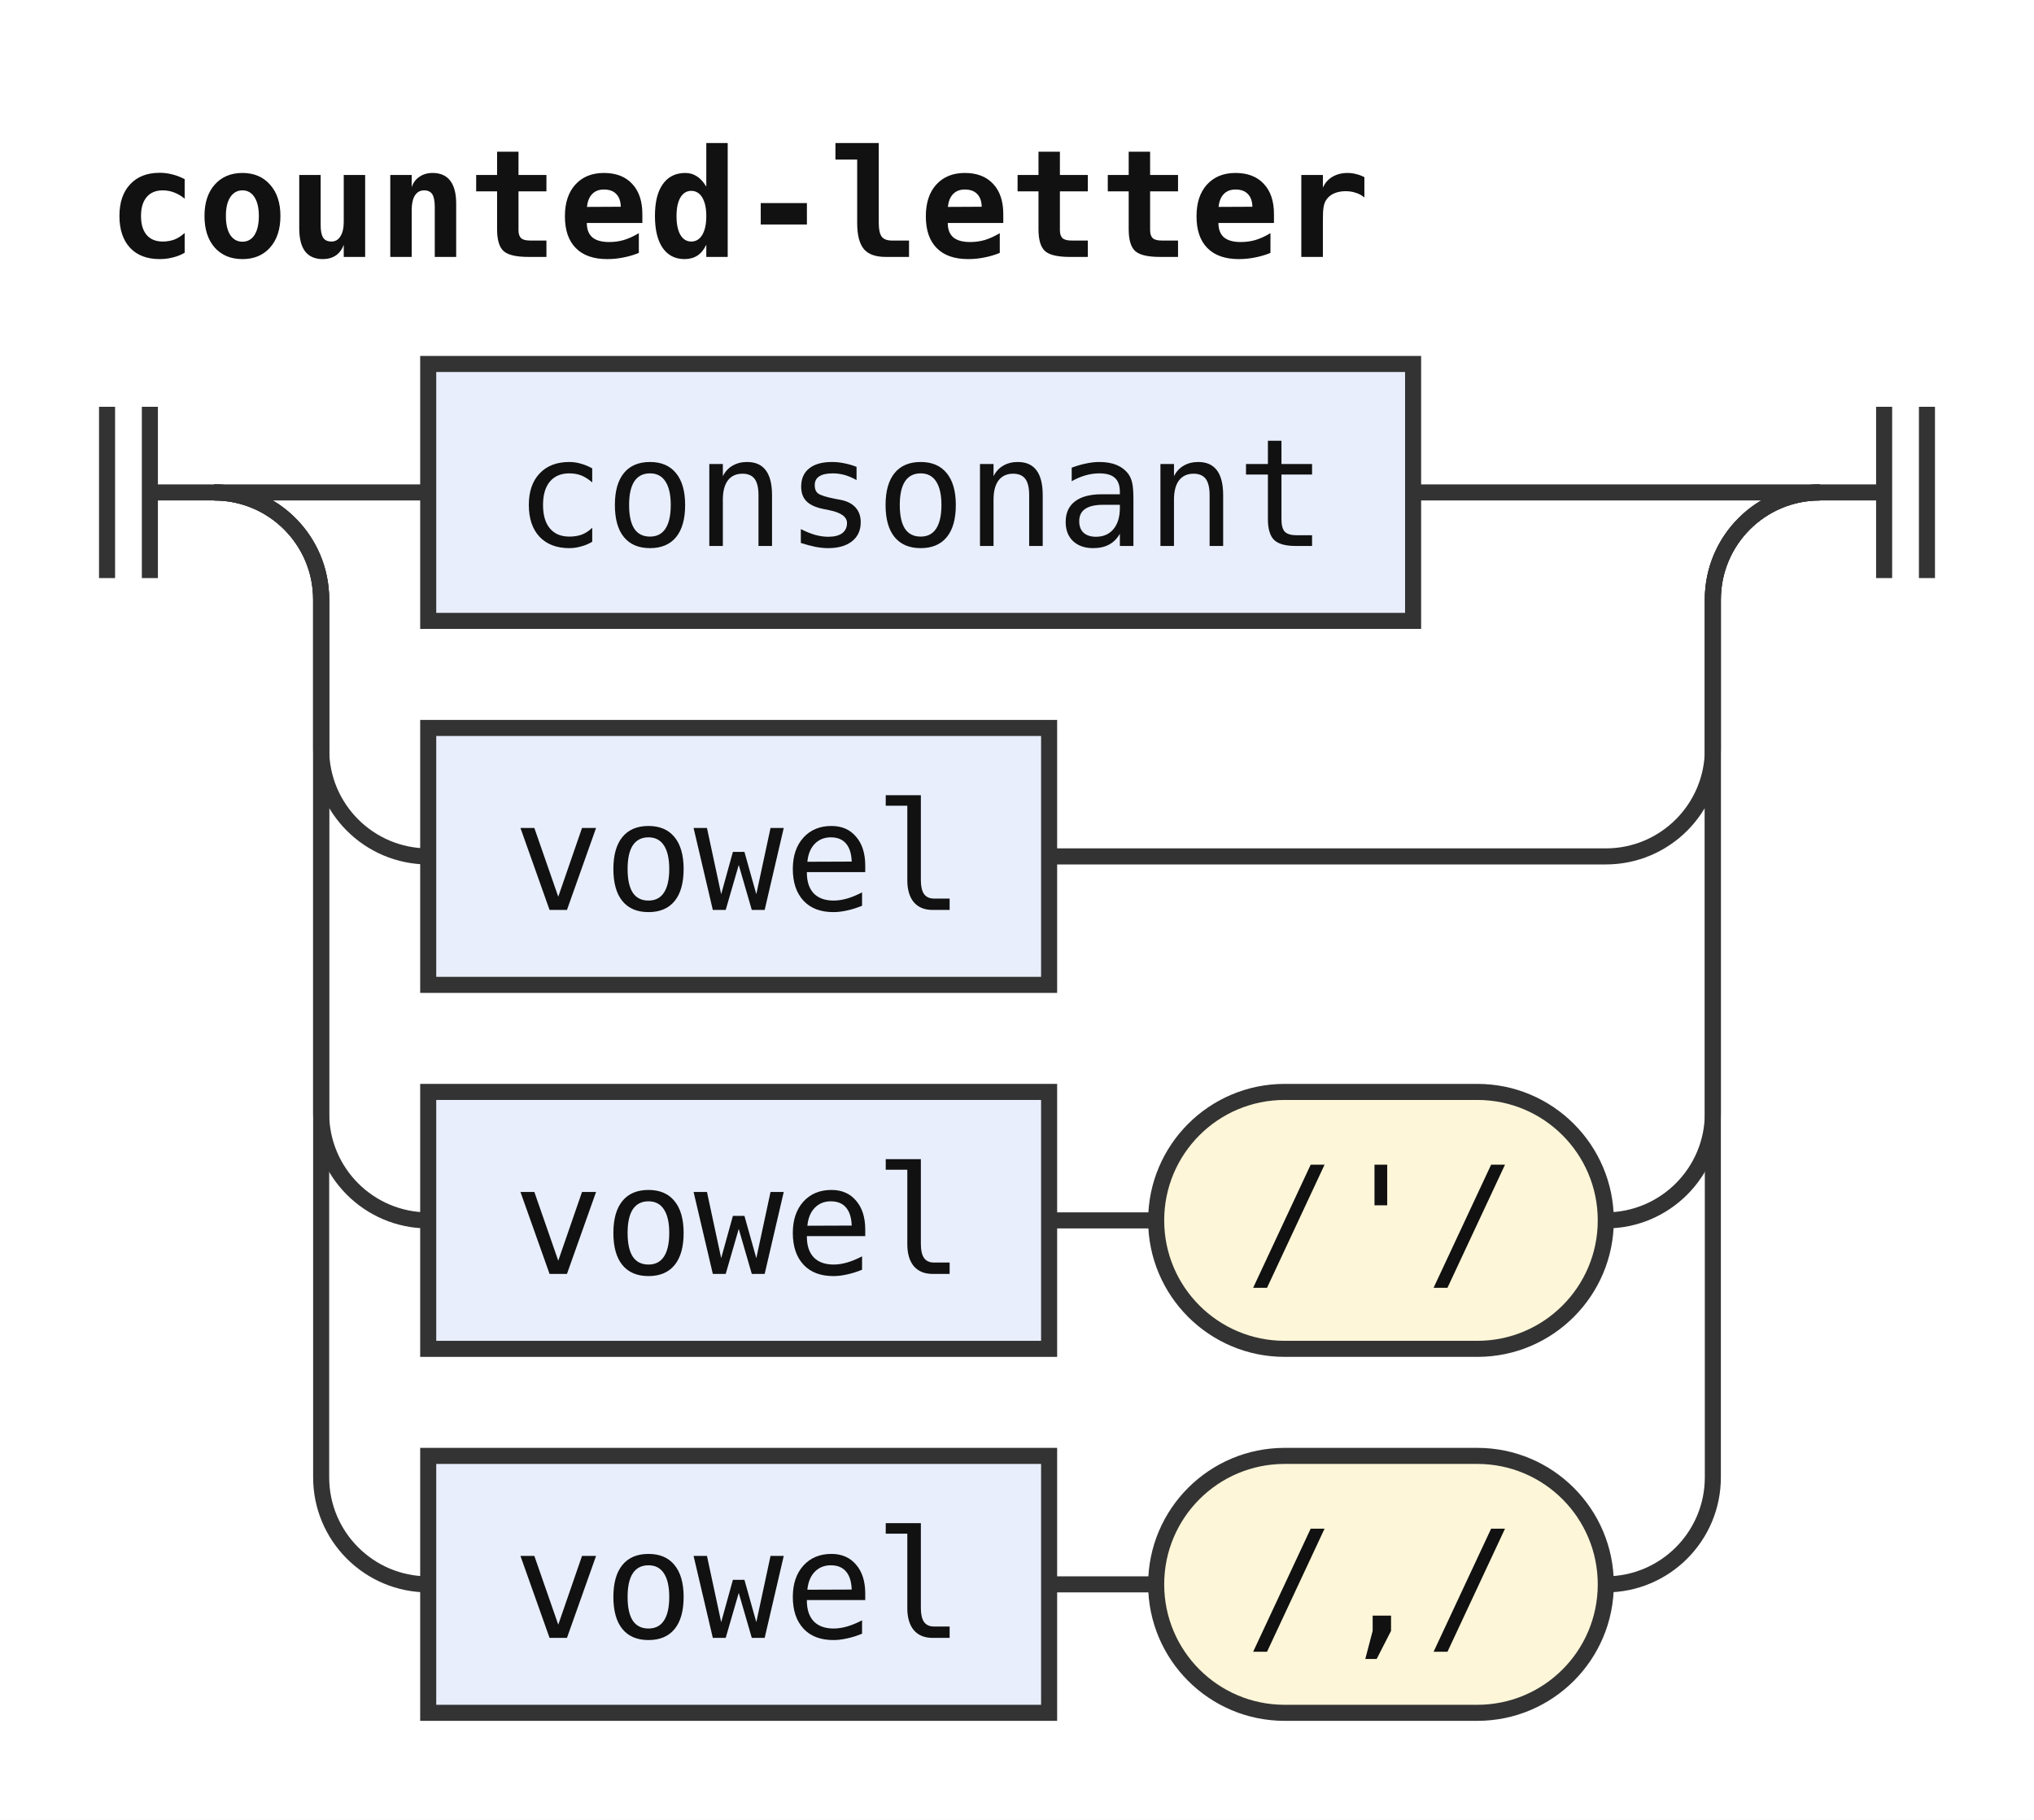
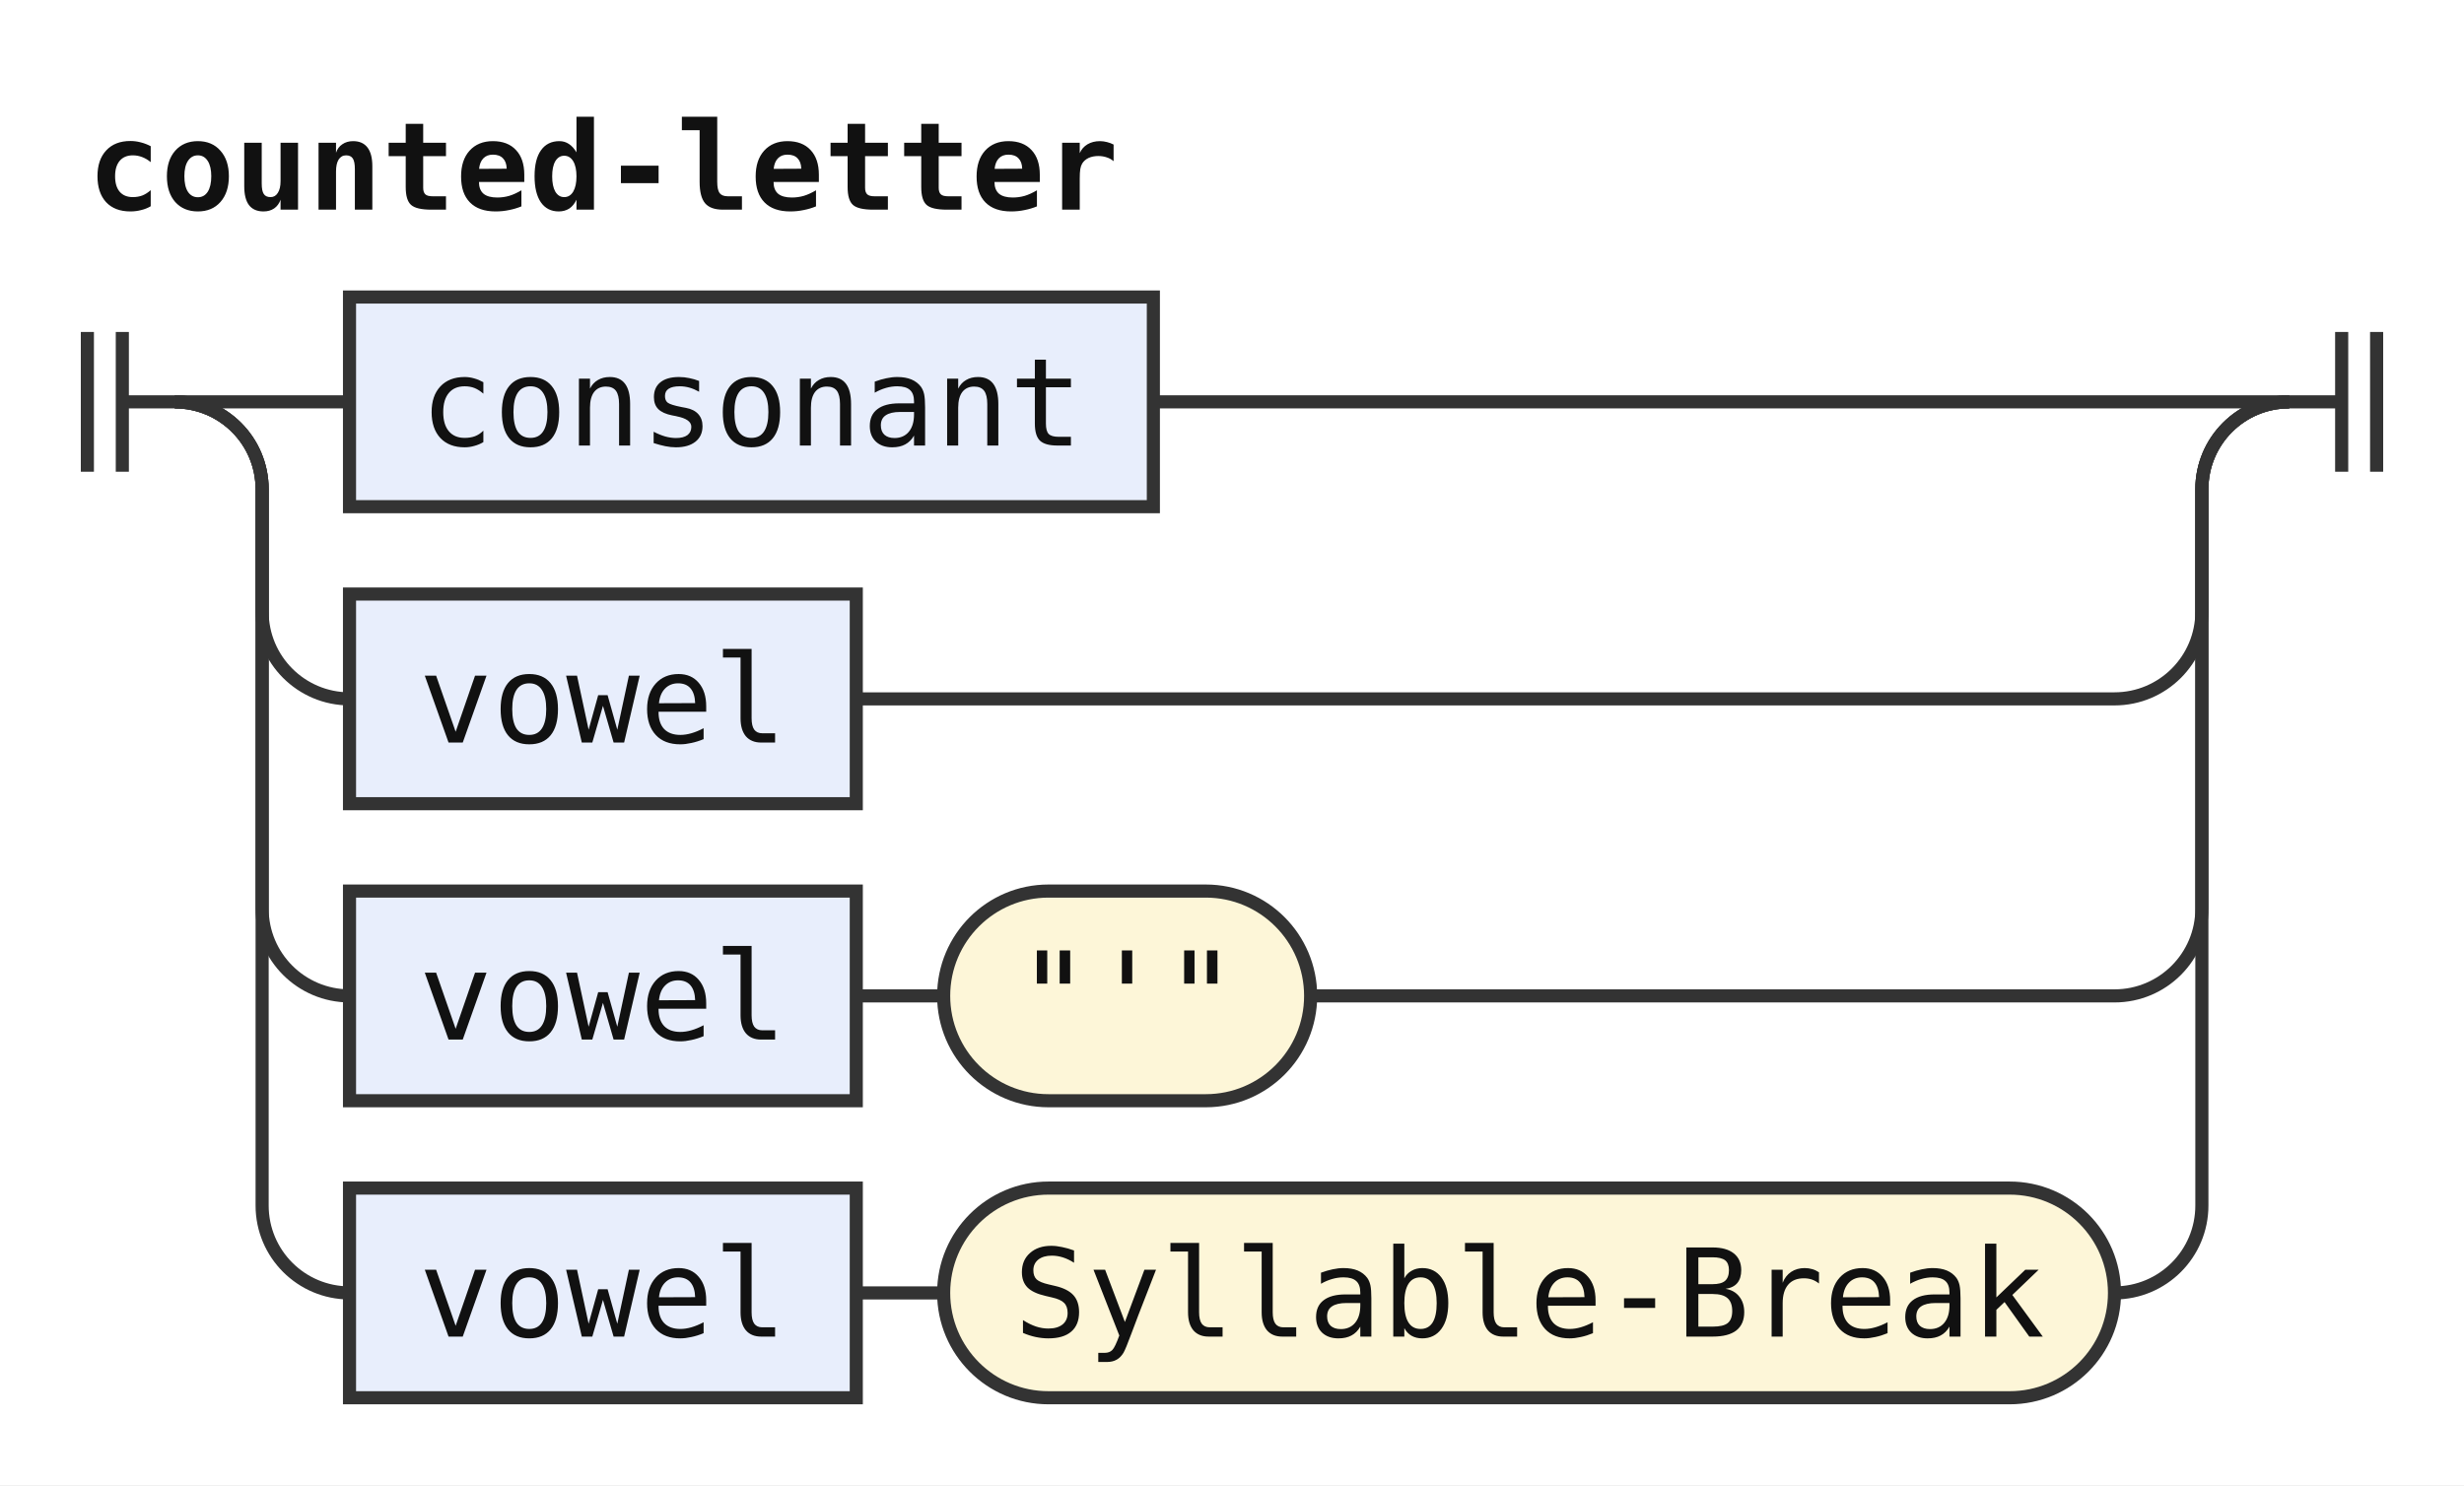
- <svg xmlns="http://www.w3.org/2000/svg" width="190" height="170" viewBox="0 0 190 170" role="img" aria-label="Railroad diagram of the rule counted-letter">
+ <svg xmlns="http://www.w3.org/2000/svg" width="282" height="170" viewBox="0 0 282 170" role="img" aria-label="Railroad diagram of the rule counted-letter">
  <style>path{fill:none;stroke:#333;stroke-width:1.5}.rule rect{fill:#e8eefc;stroke:#333;stroke-width:1.5}.terminal rect{fill:#fdf6d8;stroke:#333;stroke-width:1.5}text{font-family:ui-monospace,SFMono-Regular,Menlo,Consolas,"DejaVu Sans Mono","Liberation Mono",monospace;font-size:14px;fill:#111;text-anchor:middle}text.label{font-size:12px;font-style:italic;fill:#555;text-anchor:start}text.title{font-weight:bold;text-anchor:start}</style>
  <rect width="100%" height="100%" fill="#fff" />
  <text class="title" x="10" y="24" textLength="117.6" lengthAdjust="spacingAndGlyphs">counted-letter</text>
  <path d="M10 38v16m4 -16v16M14 46h6" />
  <path d="M20 46h20" />
  <g class="rule">
    <rect x="40" y="34" width="92" height="24" rx="0" />
    <text x="86" y="51" textLength="75.6" lengthAdjust="spacingAndGlyphs">consonant</text>
  </g>
-   <path d="M132 46H170" />
+   <path d="M132 46H262" />
  <path d="M20 46a10 10 0 0 1 10 10V70a10 10 0 0 0 10 10" />
  <g class="rule">
    <rect x="40" y="68" width="58" height="24" rx="0" />
    <text x="69" y="85" textLength="42" lengthAdjust="spacingAndGlyphs">vowel</text>
  </g>
-   <path d="M98 80H150a10 10 0 0 0 10 -10V56a10 10 0 0 1 10 -10" />
+   <path d="M98 80H242a10 10 0 0 0 10 -10V56a10 10 0 0 1 10 -10" />
  <path d="M20 46a10 10 0 0 1 10 10V104a10 10 0 0 0 10 10" />
  <g class="rule">
    <rect x="40" y="102" width="58" height="24" rx="0" />
    <text x="69" y="119" textLength="42" lengthAdjust="spacingAndGlyphs">vowel</text>
  </g>
  <path d="M98 114h10" />
  <g class="terminal">
    <rect x="108" y="102" width="42" height="24" rx="12" />
-     <text x="129" y="119" textLength="25.2" lengthAdjust="spacingAndGlyphs">/'/</text>
+     <text x="129" y="119" textLength="25.2" lengthAdjust="spacingAndGlyphs">"'"</text>
  </g>
-   <path d="M150 114H150a10 10 0 0 0 10 -10V56a10 10 0 0 1 10 -10" />
+   <path d="M150 114H242a10 10 0 0 0 10 -10V56a10 10 0 0 1 10 -10" />
  <path d="M20 46a10 10 0 0 1 10 10V138a10 10 0 0 0 10 10" />
  <g class="rule">
    <rect x="40" y="136" width="58" height="24" rx="0" />
    <text x="69" y="153" textLength="42" lengthAdjust="spacingAndGlyphs">vowel</text>
  </g>
  <path d="M98 148h10" />
  <g class="terminal">
-     <rect x="108" y="136" width="42" height="24" rx="12" />
-     <text x="129" y="153" textLength="25.2" lengthAdjust="spacingAndGlyphs">/,/</text>
+     <rect x="108" y="136" width="134" height="24" rx="12" />
+     <text x="175" y="153" textLength="117.6" lengthAdjust="spacingAndGlyphs">Syllable-Break</text>
  </g>
-   <path d="M150 148H150a10 10 0 0 0 10 -10V56a10 10 0 0 1 10 -10" />
-   <path d="M170 46h6m0 -8v16m4 -16v16" />
+   <path d="M242 148H242a10 10 0 0 0 10 -10V56a10 10 0 0 1 10 -10" />
+   <path d="M262 46h6m0 -8v16m4 -16v16" />
</svg>
